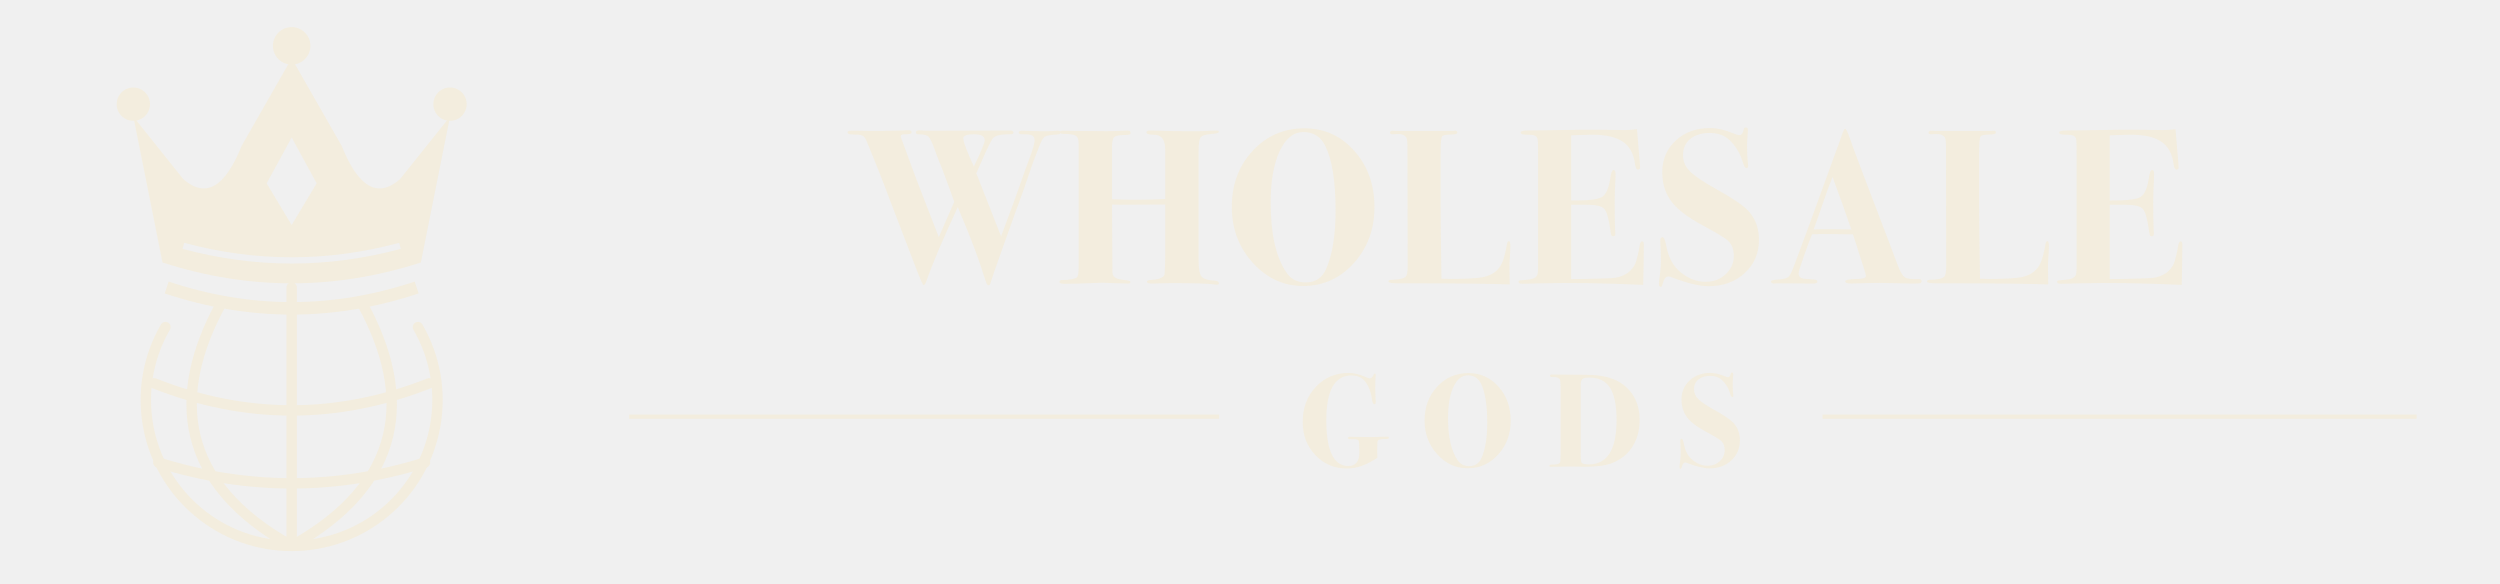
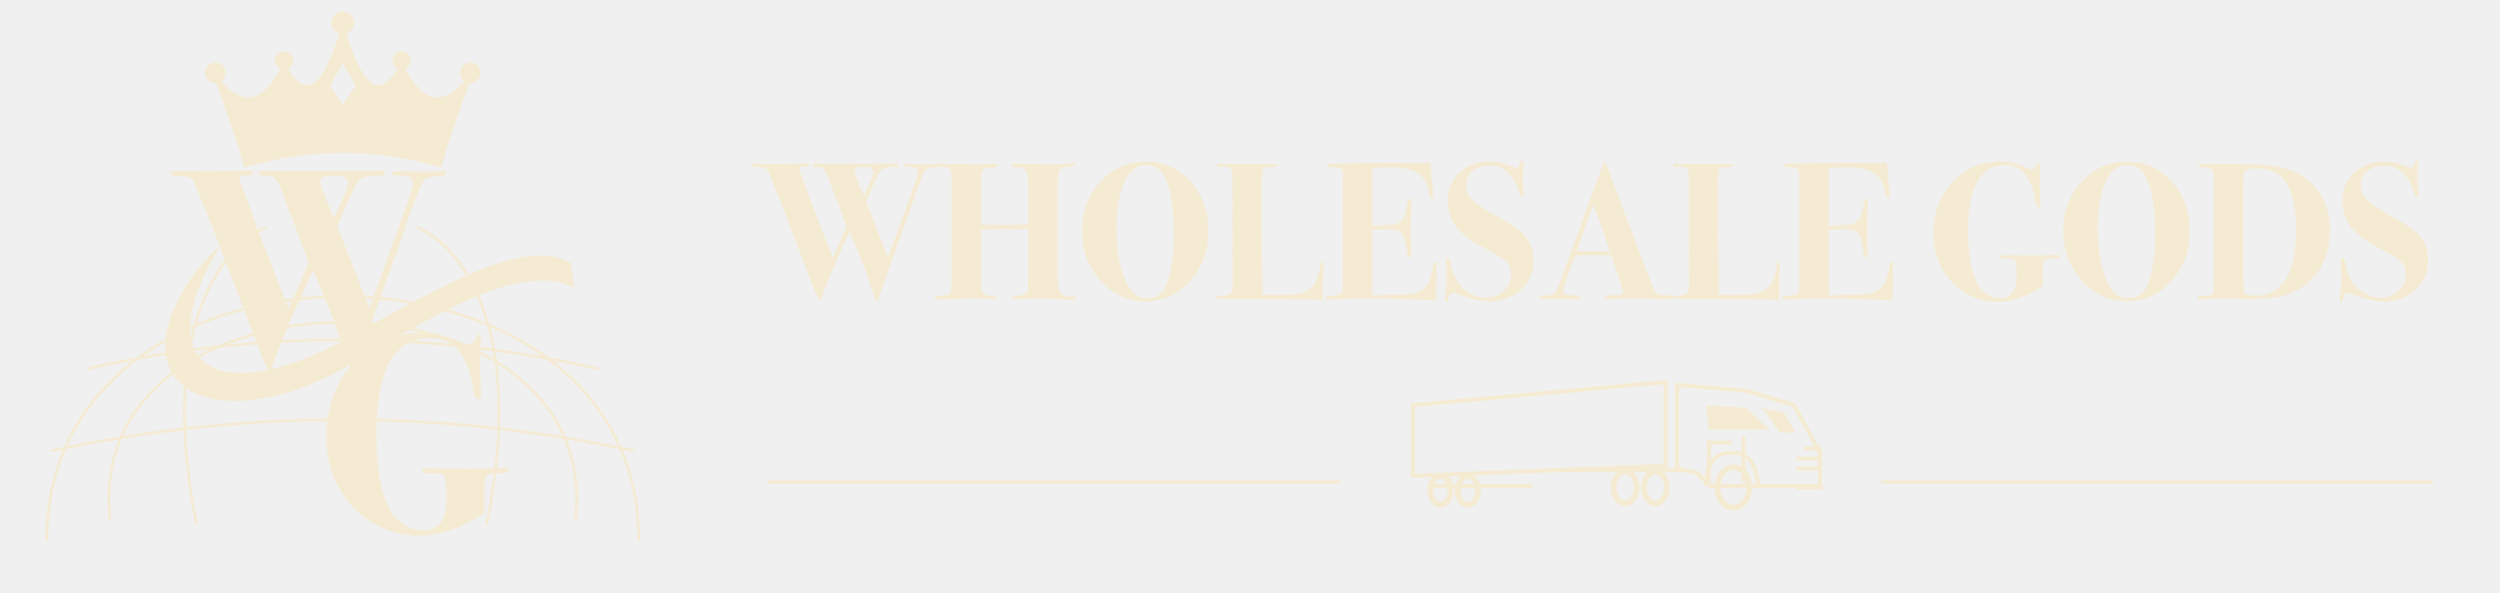
- <svg xmlns="http://www.w3.org/2000/svg" viewBox="0 0 600 140" role="img" aria-labelledby="title">
-   <g transform="translate(10 5)">
-     <g fill="none" stroke="#f3edde" stroke-width="2.5" stroke-linecap="round" stroke-linejoin="round">
-       <path d="M29.7 73.5a35 35 0 1 0 60.6 0" />
-       <path d="M60 64v62M43 68c-12 22-10 43 17 58M77 68c12 22 10 43-17 58M27 87q33 13 66 0M28 106q32 10 64 0" />
+ <svg xmlns="http://www.w3.org/2000/svg" viewBox="0 0 970 230" role="img" aria-label="Wholesale Gods — crowned WG, globe and delivery truck">
+   <defs>
+     <linearGradient id="gold" x1="0" y1="0" x2=".85" y2="1">
+       <stop stop-color="#f4ebd2" />
+       <stop offset="1" stop-color="#f4ebd2" />
+     </linearGradient>
+     <linearGradient id="gold-line" gradientUnits="userSpaceOnUse" x1="0" y1="0" x2="600" y2="350">
+       <stop stop-color="#f4ebd2" />
+       <stop offset="1" stop-color="#f4ebd2" />
+     </linearGradient>
+   </defs>
+   <g transform="translate(4 5) scale(.43)">
+     <g stroke="url(#gold-line)" stroke-width="2.4" fill="none" stroke-linecap="round">
+       <path d="M33 475C33 183 567 183 567 475M90 457C64 220 536 220 510 457M168 461C130 271 201 205 230 194M430 461C468 271 397 205 368 194M38 395Q300 339 562 395M70 321Q300 269 530 321" />
    </g>
-     <defs>
-       <mask id="crown-counter">
-         <rect width="120" height="132" fill="white" />
-         <path d="m60 28 6 11-6 10-6-10Z" fill="black" />
-         <path d="M34 54q26 7 52 0" stroke="black" stroke-width="1.5" fill="none" />
-       </mask>
-     </defs>
-     <path fill="#f3edde" mask="url(#crown-counter)" d="M22 23 34 38Q42 45 48 30L60 9 72 30Q78 45 86 38L98 23 91 58Q60 68 29 58Z" />
-     <g fill="#f3edde">
-       <circle cx="22" cy="20" r="4" />
-       <circle cx="60" cy="6" r="4.5" />
-       <circle cx="98" cy="20" r="4" />
+     <g fill="url(#gold)" stroke="#f4ebd2" stroke-width="2.5" stroke-linejoin="round">
+       <path fill-rule="evenodd" d="M185 57Q220 103 247 46Q275 100 300 12Q325 100 353 46Q380 103 415 57L392 123Q300 94 208 123ZM300 43 313 66 300 85 287 66Z" />
+       <path d="M208 124Q300 97 392 124L388 138Q300 112 212 138Z" />
+       <circle cx="185" cy="54" r="8" />
+       <circle cx="247" cy="43" r="7" />
+       <circle cx="300" cy="9" r="9" />
+       <circle cx="353" cy="43" r="7" />
+       <circle cx="415" cy="54" r="8" />
    </g>
-     <path d="M30 64q30 10 60 0" stroke="#f3edde" stroke-width="3" fill="none" />
+     <g fill="url(#gold)">
+       <path d="M393.23 144.786Q393.23 146.85 389.36 147.108Q377.75 147.624 374.654 149.817Q371.558 152.01 367.688 162.846Q365.366 168.78 360.722 180.906Q357.368 190.968 350.144 211.866Q346.532 221.67 339.308 241.536L326.666 276.882Q313.25 314.292 311.702 319.968Q310.67 323.322 309.38 323.322Q307.832 323.322 306.8 320.871Q305.768 318.42 300.866 303.198Q294.416 283.074 282.032 253.146L273.26 231.99Q247.46 287.202 236.108 319.71Q234.818 323.064 233.27 323.064Q232.238 323.064 226.82 309.39L195.344 227.346Q183.992 196.386 166.19 153.558Q164.384 148.914 160.256 147.882Q157.934 147.108 151.226 147.108Q144.518 147.108 144.518 144.786Q144.518 142.722 148.13 142.722Q147.872 142.722 156.644 142.722Q165.674 142.98 172.124 142.98H181.928L207.986 142.464Q209.276 142.464 212.372 142.206Q214.952 142.206 215.984 142.206Q219.338 142.206 219.338 144.786Q219.338 147.108 211.082 146.85Q206.696 146.85 206.696 149.172Q206.696 150.204 207.212 151.494Q212.888 167.232 224.498 198.45L251.072 267.078L269.132 225.798Q265.262 214.446 254.168 185.034Q252.104 180.39 248.492 170.844Q247.718 168.522 245.912 163.62Q241.526 151.752 238.688 149.301Q235.85 146.85 226.82 146.85Q224.24 146.592 224.24 144.528Q224.24 142.206 229.142 142.206Q228.368 142.206 231.851 142.464Q235.334 142.722 243.332 142.722L333.374 142.464Q338.276 142.206 338.276 144.786Q338.276 146.85 334.406 146.85Q316.088 146.592 313.25 153.042Q308.864 160.008 294.932 192.516Q303.962 215.736 323.828 266.046Q327.956 255.468 332.6 242.568Q336.728 231.732 346.016 205.674Q351.95 188.388 356.078 177.552Q363.044 159.234 363.044 153.816Q363.044 148.656 357.884 147.366Q356.078 146.85 348.596 146.85Q344.468 146.85 344.468 144.786Q344.468 142.722 348.338 142.722L368.72 143.238Q381.878 143.496 388.586 142.722H390.65Q393.23 142.722 393.23 144.786ZM304.736 153.816Q304.736 146.85 292.352 146.85Q279.71 146.85 279.71 151.494Q279.71 157.944 292.094 184.518Q304.736 158.202 304.736 153.816Z" />
+     </g>
+     <g fill="url(#gold)">
+       <path d="M450.145 412.92Q450.145 415.47 440.455 415.215Q428.98 414.96 428.215 420.315Q427.705 423.375 427.705 440.46Q427.705 446.325 427.96 450.915Q397.615 471.57 370.075 471.57Q333.865 471.57 309.513 446.07Q285.16 420.57 285.16 382.575Q285.16 342.285 310.15 315.51Q335.14 288.735 372.88 288.735Q388.435 288.735 405.01 296.385Q411.13 299.19 413.425 299.19Q417.505 299.19 420.31 293.07Q421.585 290.01 423.115 290.01Q424.9 290.01 424.9 292.56Q424.9 293.07 424.135 302.76Q423.88 305.82 423.88 317.295Q423.88 325.965 424.39 334.89Q424.9 343.815 424.9 343.815Q424.9 348.66 422.35 348.66Q418.78 348.66 417.505 338.46Q414.445 316.02 402.715 303.015Q394.045 293.58 378.49 293.58Q330.295 293.58 330.295 379.26Q330.295 432.555 346.105 453.465Q356.05 466.725 372.625 466.725Q393.535 466.725 393.535 440.205Q393.535 420.315 391.877 417.893Q390.22 415.47 383.335 415.47H376.96Q371.605 415.47 371.605 413.175Q371.605 410.88 375.94 410.88Q384.865 410.88 398.38 411.135L414.7 411.39Q419.545 411.39 430.128 411.007Q440.71 410.625 443.77 410.625H447.085Q450.145 410.625 450.145 412.92Z" />
+     </g>
+     <path d="M187 213C120 325 194 355 301 296C390 247 463 203 505 226L508 247C464 225 395 264 311 314C202 380 112 348 149 266C159 243 174 225 187 213Z" fill="url(#gold)" stroke="#f4ebd2" stroke-width="1.5" />
+     <path d="M156 267C125 345 209 359 307 304C393 255 464 217 501 235" fill="none" stroke="#f4ebd2" stroke-width="2" />
  </g>
-   <g fill="#f3edde">
-     <path d="M254.513 31.801Q254.513 32.225 253.718 32.278Q251.333 32.384 250.697 32.835Q250.061 33.285 249.266 35.511Q248.789 36.73 247.835 39.221Q247.146 41.288 245.662 45.581Q244.92 47.595 243.436 51.676L240.839 58.937Q238.083 66.622 237.765 67.788Q237.553 68.477 237.288 68.477Q236.97 68.477 236.758 67.974Q236.546 67.47 235.539 64.343Q234.214 60.209 231.67 54.061L229.868 49.715Q224.568 61.057 222.236 67.735Q221.971 68.424 221.653 68.424Q221.441 68.424 220.328 65.615L213.862 48.761Q211.53 42.401 207.873 33.603Q207.502 32.649 206.654 32.437Q206.177 32.278 204.799 32.278Q203.421 32.278 203.421 31.801Q203.421 31.377 204.163 31.377Q204.11 31.377 205.912 31.377Q207.767 31.43 209.092 31.43H211.106L216.459 31.324Q216.724 31.324 217.36 31.271Q217.89 31.271 218.102 31.271Q218.791 31.271 218.791 31.801Q218.791 32.278 217.095 32.225Q216.194 32.225 216.194 32.702Q216.194 32.914 216.3 33.179Q217.466 36.412 219.851 42.825L225.31 56.923L229.02 48.443Q228.225 46.111 225.946 40.069Q225.522 39.115 224.78 37.154Q224.621 36.677 224.25 35.67Q223.349 33.232 222.766 32.728Q222.183 32.225 220.328 32.225Q219.798 32.172 219.798 31.748Q219.798 31.271 220.805 31.271Q220.646 31.271 221.362 31.324Q222.077 31.377 223.72 31.377L242.217 31.324Q243.224 31.271 243.224 31.801Q243.224 32.225 242.429 32.225Q238.666 32.172 238.083 33.497Q237.182 34.928 234.32 41.606Q236.175 46.376 240.256 56.711Q241.104 54.538 242.058 51.888Q242.906 49.662 244.814 44.309Q246.033 40.758 246.881 38.532Q248.312 34.769 248.312 33.656Q248.312 32.596 247.252 32.331Q246.881 32.225 245.344 32.225Q244.496 32.225 244.496 31.801Q244.496 31.377 245.291 31.377L249.478 31.483Q252.181 31.536 253.559 31.377H253.983Q254.513 31.377 254.513 31.801ZM236.334 33.656Q236.334 32.225 233.79 32.225Q231.193 32.225 231.193 33.179Q231.193 34.504 233.737 39.963Q236.334 34.557 236.334 33.656Z" />
-     <path d="M292.536 68.0Q292.536 68.318 292.059 68.318Q291.688 68.318 291.37 68.265Q289.515 67.947 280.982 67.947Q280.187 67.947 278.544 68.0L276.901 68.053Q275.258 68.106 275.258 67.629Q275.258 67.205 276.583 67.152Q277.749 67.099 278.624 66.702Q279.498 66.304 279.498 65.774Q279.551 65.456 279.604 64.025L279.657 61.375V49.079L268.739 49.132Q267.785 49.132 266.884 49.079L266.99 65.456Q267.043 66.834 269.11 67.099Q270.753 67.311 271.018 67.391Q271.283 67.47 271.283 67.735Q271.283 68.053 270.753 68.053Q270.064 68.053 267.096 67.947Q264.128 67.841 264.605 67.841Q264.287 67.841 261.346 67.974Q258.404 68.106 255.754 68.106H255.224Q254.27 68.106 254.27 67.629Q254.27 67.205 255.012 67.205Q257.503 67.205 258.457 66.569Q258.881 66.304 258.881 63.76V34.504Q258.881 32.808 257.98 32.463Q257.079 32.119 255.065 32.119Q254.376 32.119 254.376 31.695Q254.376 31.43 254.959 31.377Q254.747 31.377 258.934 31.43L265.506 31.483Q267.52 31.483 269.534 31.377Q270.435 31.324 270.594 31.324Q271.336 31.324 271.336 31.854Q271.336 32.225 271.045 32.305Q270.753 32.384 269.19 32.437Q267.626 32.49 267.255 33.1Q266.884 33.709 266.884 35.299V47.807L268.156 47.86Q273.456 48.072 279.657 47.754V35.935Q279.657 32.331 276.954 32.331Q275.152 32.331 275.152 31.801Q275.152 31.324 275.841 31.324H276.371Q277.219 31.324 279.365 31.404Q281.512 31.483 284.056 31.483H288.084L292.006 31.324Q292.536 31.324 292.536 31.642Q292.536 32.013 290.575 32.172Q288.614 32.331 288.137 32.993Q287.66 33.656 287.66 36.306V62.382Q287.66 65.827 288.534 66.542Q289.409 67.258 291.529 67.364Q292.536 67.417 292.536 68.0Z" />
-     <path d="M329.87 49.715Q329.87 57.665 324.915 63.15Q319.959 68.636 312.751 68.636Q305.702 68.636 300.667 63.071Q295.632 57.506 295.632 49.662Q295.632 41.606 300.641 36.2Q305.649 30.794 313.069 30.794Q320.224 30.794 325.047 36.227Q329.87 41.659 329.87 49.715ZM320.542 50.563Q320.542 40.016 318.051 34.981Q316.408 31.695 312.857 31.695Q309.253 31.695 307.107 36.306Q304.96 40.917 304.96 48.655Q304.96 59.891 308.776 65.456Q310.366 67.788 313.387 67.788Q316.885 67.788 318.316 64.449Q320.542 59.255 320.542 50.563Z" />
-     <path d="M362.487 59.043Q362.487 60.05 362.434 60.739Q362.222 63.071 362.275 64.502L362.328 68.265Q355.544 68.0 337.789 68.0H335.563Q333.231 68.0 333.231 67.576Q333.231 67.152 333.973 67.152Q336.623 67.099 337.365 66.41Q337.842 65.986 337.842 63.866L337.789 35.14Q337.789 33.338 337.471 32.914Q336.835 32.119 335.51 32.172L334.185 32.225Q333.602 32.225 333.602 31.801Q333.602 31.377 334.344 31.377Q334.768 31.377 335.192 31.43H348.654Q348.919 31.377 349.237 31.377Q349.767 31.377 349.767 31.801Q349.767 32.278 348.389 32.278Q346.428 32.278 346.084 32.755Q345.739 33.232 345.739 36.942V49.556Q345.739 53.425 345.951 66.887Q346.958 66.94 348.23 66.94Q353.795 66.94 355.915 66.516Q359.254 65.827 360.473 63.124Q361.109 61.746 361.639 58.725Q361.798 57.877 362.116 57.877Q362.487 57.877 362.487 59.043Z" />
-     <path d="M394.521 58.725Q394.521 58.831 394.468 63.654Q394.415 66.198 394.388 67.311Q394.362 68.424 394.362 68.371Q380.37 67.735 369.876 68.0L365.424 68.106Q364.47 68.106 364.47 67.682Q364.47 67.364 364.708 67.311Q364.947 67.258 366.325 67.152Q368.816 66.993 369.028 65.721Q369.134 65.032 369.134 64.184V37.313Q369.134 34.133 369.081 33.815Q369.028 32.967 368.551 32.649Q368.074 32.331 366.59 32.331Q364.947 32.331 364.947 31.854Q364.947 31.324 366.404 31.324Q367.862 31.324 370.459 31.271Q380.211 31.059 386.412 31.165L390.016 31.218Q391.182 31.218 392.878 31.006L393.355 36.783Q393.62 39.539 393.62 40.175Q393.62 40.705 393.09 40.705Q392.56 40.705 392.401 39.327Q391.924 35.67 389.459 34.001Q386.995 32.331 382.172 32.331Q380.688 32.331 377.084 32.49V48.125Q382.914 48.178 384.424 47.303Q385.935 46.429 386.465 42.772Q386.73 40.811 387.26 40.811Q387.737 40.811 387.737 41.765Q387.737 42.719 387.578 45.687Q387.525 46.694 387.525 48.39Q387.525 52.948 387.631 55.28Q387.684 55.598 387.684 56.075Q387.684 56.711 387.207 56.711Q386.836 56.711 386.73 56.472Q386.624 56.234 386.412 54.75Q385.882 50.987 384.954 50.059Q384.027 49.132 380.688 49.132H377.084V66.993L380.476 66.94Q386.306 66.834 387.578 66.675Q389.168 66.463 390.652 65.509Q391.977 64.449 392.481 63.23Q392.984 62.011 393.567 58.725Q393.726 57.93 394.097 57.93Q394.521 57.93 394.521 58.725Z" />
-     <path d="M422.156 57.559Q422.156 62.382 418.737 65.535Q415.319 68.689 410.019 68.689Q406.786 68.689 401.115 66.516Q400.691 66.357 400.373 66.357Q399.472 66.357 398.995 68.265Q398.836 68.848 398.571 68.848Q398.147 68.848 398.147 68.106Q398.147 67.417 398.412 65.668Q398.624 64.237 398.624 62.329Q398.624 60.792 398.571 59.891Q398.465 58.089 398.465 57.771Q398.465 56.923 398.995 56.923Q399.525 56.923 399.949 59.202Q400.691 63.124 403.288 65.297Q406.097 67.629 409.33 67.629Q412.192 67.629 414.153 65.827Q416.114 64.025 416.114 61.428Q416.114 59.202 414.842 57.877Q413.888 56.923 408.694 54.114Q402.917 51.04 400.85 47.966Q398.942 45.157 398.942 41.288Q398.942 36.73 402.175 33.736Q405.408 30.741 410.337 30.741Q412.987 30.741 416.008 32.013Q417.015 32.437 417.439 32.437Q418.234 32.437 418.499 31.059Q418.605 30.582 418.976 30.582Q419.506 30.582 419.506 31.271Q419.506 31.536 419.4 32.755Q419.294 33.974 419.294 34.769Q419.294 37.525 419.506 39.433Q419.559 39.592 419.559 39.857Q419.559 40.334 419.135 40.334Q418.658 40.334 418.181 38.638Q417.704 36.942 416.511 35.273Q415.319 33.603 414.1 32.861Q412.51 31.907 410.39 31.907Q407.422 31.907 405.673 33.338Q403.924 34.769 403.924 37.26Q403.924 39.433 405.567 41.103Q407.21 42.772 411.874 45.369Q417.598 48.549 419.453 50.457Q422.156 53.266 422.156 57.559Z" />
-     <path d="M461.186 67.47Q461.186 67.894 460.788 67.974Q460.391 68.053 458.748 68.053Q458.324 68.053 456.363 68.0Q452.441 67.894 450.957 67.894Q449.208 67.894 447.883 67.947Q445.233 68.053 444.279 68.053Q442.848 68.053 442.848 67.523Q442.848 66.993 445.869 66.94Q446.611 66.94 446.982 66.834Q447.83 66.728 447.83 66.198Q447.83 65.933 447.194 63.972L446.081 60.527Q445.763 59.361 444.703 56.234H443.749L439.615 56.181Q437.389 56.128 434.898 56.234Q434.421 57.294 433.096 61.004L431.93 64.449Q431.665 65.244 431.665 65.721Q431.665 66.622 432.831 66.887Q433.096 66.94 435.428 67.099Q436.17 67.152 436.17 67.576Q436.17 68.053 435.216 68.053L426.471 68.0Q426.153 68.053 425.782 68.053Q425.04 68.053 425.04 67.523Q425.04 67.205 426.683 67.099Q428.803 66.993 429.386 66.304Q429.969 65.615 431.294 61.852Q432.301 59.202 434.209 54.008L440.622 36.359Q441.099 35.193 441.947 32.702Q442.53 30.9 442.848 30.9Q443.166 30.9 444.014 33.338Q445.074 36.465 453.342 58.036Q454.402 60.792 455.462 63.654Q456.363 66.092 457.264 66.622Q457.953 67.046 460.55 66.993Q461.186 66.993 461.186 67.47ZM444.332 55.068Q444.279 54.909 443.961 54.061Q441.841 47.913 440.887 45.422Q440.622 44.733 440.145 43.408L439.827 42.454Q438.873 44.733 437.495 48.761Q435.958 53.266 435.269 55.068Q435.746 55.068 436.435 55.015Q437.071 55.015 437.601 55.015H440.569Q441.788 55.015 444.332 55.068Z" />
-     <path d="M491.736 59.043Q491.736 60.05 491.683 60.739Q491.471 63.071 491.524 64.502L491.577 68.265Q484.793 68.0 467.038 68.0H464.812Q462.48 68.0 462.48 67.576Q462.48 67.152 463.222 67.152Q465.872 67.099 466.614 66.41Q467.091 65.986 467.091 63.866L467.038 35.14Q467.038 33.338 466.72 32.914Q466.084 32.119 464.759 32.172L463.434 32.225Q462.851 32.225 462.851 31.801Q462.851 31.377 463.593 31.377Q464.017 31.377 464.441 31.43H477.903Q478.168 31.377 478.486 31.377Q479.016 31.377 479.016 31.801Q479.016 32.278 477.638 32.278Q475.677 32.278 475.332 32.755Q474.988 33.232 474.988 36.942V49.556Q474.988 53.425 475.2 66.887Q476.207 66.94 477.479 66.94Q483.044 66.94 485.164 66.516Q488.503 65.827 489.722 63.124Q490.358 61.746 490.888 58.725Q491.047 57.877 491.365 57.877Q491.736 57.877 491.736 59.043Z" />
-     <path d="M523.77 58.725Q523.77 58.831 523.717 63.654Q523.664 66.198 523.638 67.311Q523.611 68.424 523.611 68.371Q509.619 67.735 499.125 68.0L494.673 68.106Q493.719 68.106 493.719 67.682Q493.719 67.364 493.957 67.311Q494.196 67.258 495.574 67.152Q498.065 66.993 498.277 65.721Q498.383 65.032 498.383 64.184V37.313Q498.383 34.133 498.33 33.815Q498.277 32.967 497.8 32.649Q497.323 32.331 495.839 32.331Q494.196 32.331 494.196 31.854Q494.196 31.324 495.653 31.324Q497.111 31.324 499.708 31.271Q509.46 31.059 515.661 31.165L519.265 31.218Q520.431 31.218 522.127 31.006L522.604 36.783Q522.869 39.539 522.869 40.175Q522.869 40.705 522.339 40.705Q521.809 40.705 521.65 39.327Q521.173 35.67 518.708 34.001Q516.244 32.331 511.421 32.331Q509.937 32.331 506.333 32.49V48.125Q512.163 48.178 513.673 47.303Q515.184 46.429 515.714 42.772Q515.979 40.811 516.509 40.811Q516.986 40.811 516.986 41.765Q516.986 42.719 516.827 45.687Q516.774 46.694 516.774 48.39Q516.774 52.948 516.88 55.28Q516.933 55.598 516.933 56.075Q516.933 56.711 516.456 56.711Q516.085 56.711 515.979 56.472Q515.873 56.234 515.661 54.75Q515.131 50.987 514.203 50.059Q513.276 49.132 509.937 49.132H506.333V66.993L509.725 66.94Q515.555 66.834 516.827 66.675Q518.417 66.463 519.901 65.509Q521.226 64.449 521.729 63.23Q522.233 62.011 522.816 58.725Q522.975 57.93 523.346 57.93Q523.77 57.93 523.77 58.725Z" />
+   <g fill="url(#gold)">
+     <path d="M364.957 64.167Q364.957 64.774 363.819 64.85Q360.404 65.002 359.493 65.647Q358.583 66.292 357.444 69.479Q356.761 71.225 355.395 74.792Q354.409 77.751 352.284 83.898Q351.221 86.782 349.096 92.626L345.378 103.023Q341.431 114.027 340.976 115.696Q340.673 116.683 340.293 116.683Q339.838 116.683 339.534 115.962Q339.231 115.241 337.789 110.764Q335.891 104.844 332.249 96.041L329.668 89.818Q322.079 106.058 318.74 115.621Q318.361 116.607 317.905 116.607Q317.602 116.607 316.008 112.585L306.75 88.452Q303.41 79.345 298.174 66.747Q297.643 65.381 296.428 65.078Q295.745 64.85 293.772 64.85Q291.799 64.85 291.799 64.167Q291.799 63.56 292.862 63.56Q292.786 63.56 295.366 63.56Q298.022 63.636 299.919 63.636H302.803L310.468 63.484Q310.848 63.484 311.758 63.408Q312.517 63.408 312.821 63.408Q313.807 63.408 313.807 64.167Q313.807 64.85 311.379 64.774Q310.089 64.774 310.089 65.457Q310.089 65.761 310.241 66.14Q311.91 70.769 315.325 79.952L323.142 100.139L328.454 87.996Q327.316 84.657 324.053 76.006Q323.445 74.64 322.383 71.832Q322.155 71.149 321.624 69.707Q320.334 66.216 319.499 65.495Q318.664 64.774 316.008 64.774Q315.249 64.698 315.249 64.091Q315.249 63.408 316.691 63.408Q316.464 63.408 317.488 63.484Q318.513 63.56 320.865 63.56L347.351 63.484Q348.793 63.408 348.793 64.167Q348.793 64.774 347.654 64.774Q342.266 64.698 341.431 66.595Q340.141 68.644 336.043 78.207Q338.699 85.037 344.543 99.835Q345.757 96.724 347.123 92.929Q348.337 89.742 351.069 82.077Q352.815 76.992 354.029 73.805Q356.078 68.417 356.078 66.823Q356.078 65.305 354.56 64.926Q354.029 64.774 351.828 64.774Q350.614 64.774 350.614 64.167Q350.614 63.56 351.752 63.56L357.748 63.712Q361.618 63.788 363.591 63.56H364.198Q364.957 63.56 364.957 64.167ZM338.927 66.823Q338.927 64.774 335.284 64.774Q331.566 64.774 331.566 66.14Q331.566 68.037 335.208 75.854Q338.927 68.113 338.927 66.823Z" />
+     <path d="M417.398 116.0Q417.398 116.455 416.715 116.455Q416.183 116.455 415.728 116.379Q413.072 115.924 400.853 115.924Q399.715 115.924 397.363 116.0L395.01 116.076Q392.657 116.152 392.657 115.469Q392.657 114.862 394.555 114.786Q396.224 114.71 397.476 114.141Q398.729 113.572 398.729 112.813Q398.804 112.357 398.88 110.308L398.956 106.514V88.907L383.323 88.983Q381.957 88.983 380.667 88.907L380.818 112.357Q380.894 114.33 383.854 114.71Q386.207 115.013 386.586 115.127Q386.966 115.241 386.966 115.621Q386.966 116.076 386.207 116.076Q385.22 116.076 380.97 115.924Q376.72 115.772 377.403 115.772Q376.948 115.772 372.736 115.962Q368.524 116.152 364.73 116.152H363.971Q362.605 116.152 362.605 115.469Q362.605 114.862 363.667 114.862Q367.234 114.862 368.6 113.951Q369.207 113.572 369.207 109.929V68.037Q369.207 65.609 367.917 65.116Q366.627 64.622 363.743 64.622Q362.757 64.622 362.757 64.015Q362.757 63.636 363.591 63.56Q363.288 63.56 369.283 63.636L378.694 63.712Q381.577 63.712 384.461 63.56Q385.751 63.484 385.979 63.484Q387.041 63.484 387.041 64.243Q387.041 64.774 386.624 64.888Q386.207 65.002 383.968 65.078Q381.729 65.154 381.198 66.026Q380.667 66.899 380.667 69.176V87.086L382.488 87.162Q390.077 87.465 398.956 87.01V70.086Q398.956 64.926 395.086 64.926Q392.506 64.926 392.506 64.167Q392.506 63.484 393.492 63.484H394.251Q395.465 63.484 398.539 63.598Q401.612 63.712 405.255 63.712H411.023L416.639 63.484Q417.398 63.484 417.398 63.939Q417.398 64.471 414.59 64.698Q411.782 64.926 411.099 65.874Q410.416 66.823 410.416 70.618V107.956Q410.416 112.888 411.668 113.913Q412.92 114.938 415.956 115.089Q417.398 115.165 417.398 116.0Z" />
+     <path d="M468.851 89.818Q468.851 101.201 461.755 109.056Q454.66 116.911 444.339 116.911Q434.245 116.911 427.036 108.942Q419.826 100.974 419.826 89.742Q419.826 78.207 426.998 70.466Q434.169 62.725 444.794 62.725Q455.039 62.725 461.945 70.504Q468.851 78.283 468.851 89.818ZM455.494 91.032Q455.494 75.93 451.928 68.72Q449.575 64.015 444.49 64.015Q439.33 64.015 436.256 70.618Q433.183 77.22 433.183 88.3Q433.183 104.389 438.647 112.357Q440.924 115.696 445.249 115.696Q450.258 115.696 452.307 110.915Q455.494 103.478 455.494 91.032Z" />
+     <path d="M513.55 103.175Q513.55 104.616 513.475 105.603Q513.171 108.942 513.247 110.991L513.323 116.379Q503.609 116.0 478.186 116.0H474.998Q471.659 116.0 471.659 115.393Q471.659 114.786 472.722 114.786Q476.516 114.71 477.579 113.723Q478.262 113.116 478.262 110.081L478.186 68.948Q478.186 66.368 477.73 65.761Q476.82 64.622 474.922 64.698L473.025 64.774Q472.19 64.774 472.19 64.167Q472.19 63.56 473.253 63.56Q473.86 63.56 474.467 63.636H493.743Q494.123 63.56 494.578 63.56Q495.337 63.56 495.337 64.167Q495.337 64.85 493.364 64.85Q490.556 64.85 490.062 65.533Q489.569 66.216 489.569 71.528V89.59Q489.569 95.13 489.873 114.406Q491.315 114.482 493.136 114.482Q501.104 114.482 504.14 113.875Q508.921 112.888 510.667 109.018Q511.577 107.045 512.336 102.719Q512.564 101.505 513.019 101.505Q513.55 101.505 513.55 103.175Z" />
+     <path d="M557.415 102.719Q557.415 102.871 557.339 109.777Q557.263 113.42 557.225 115.013Q557.187 116.607 557.187 116.531Q537.152 115.621 522.126 116.0L515.751 116.152Q514.385 116.152 514.385 115.545Q514.385 115.089 514.727 115.013Q515.068 114.938 517.041 114.786Q520.608 114.558 520.912 112.737Q521.064 111.75 521.064 110.536V72.06Q521.064 67.506 520.988 67.051Q520.912 65.837 520.229 65.381Q519.546 64.926 517.421 64.926Q515.068 64.926 515.068 64.243Q515.068 63.484 517.155 63.484Q519.242 63.484 522.961 63.408Q536.925 63.104 545.804 63.256L550.964 63.332Q552.634 63.332 555.062 63.029L555.745 71.301Q556.125 75.247 556.125 76.158Q556.125 76.917 555.366 76.917Q554.607 76.917 554.379 74.943Q553.696 69.707 550.168 67.316Q546.639 64.926 539.733 64.926Q537.608 64.926 532.447 65.154V87.541Q540.795 87.617 542.958 86.365Q545.121 85.113 545.88 79.876Q546.259 77.068 547.018 77.068Q547.701 77.068 547.701 78.434Q547.701 79.8 547.473 84.05Q547.398 85.492 547.398 87.921Q547.398 94.447 547.549 97.786Q547.625 98.242 547.625 98.925Q547.625 99.835 546.942 99.835Q546.411 99.835 546.259 99.494Q546.107 99.152 545.804 97.027Q545.045 91.639 543.717 90.311Q542.389 88.983 537.608 88.983H532.447V114.558L537.304 114.482Q545.652 114.33 547.473 114.103Q549.75 113.799 551.875 112.433Q553.772 110.915 554.493 109.17Q555.214 107.424 556.049 102.719Q556.277 101.581 556.808 101.581Q557.415 101.581 557.415 102.719Z" />
+     <path d="M594.981 101.05Q594.981 107.956 590.086 112.471Q585.191 116.987 577.602 116.987Q572.973 116.987 564.852 113.875Q564.245 113.647 563.79 113.647Q562.5 113.647 561.817 116.379Q561.589 117.214 561.21 117.214Q560.602 117.214 560.602 116.152Q560.602 115.165 560.982 112.661Q561.285 110.612 561.285 107.88Q561.285 105.679 561.21 104.389Q561.058 101.809 561.058 101.353Q561.058 100.139 561.817 100.139Q562.576 100.139 563.183 103.402Q564.245 109.018 567.964 112.13Q571.986 115.469 576.615 115.469Q580.713 115.469 583.521 112.888Q586.329 110.308 586.329 106.59Q586.329 103.402 584.508 101.505Q583.142 100.139 575.705 96.117Q567.433 91.715 564.473 87.313Q561.741 83.291 561.741 77.751Q561.741 71.225 566.37 66.937Q570.999 62.649 578.057 62.649Q581.852 62.649 586.177 64.471Q587.619 65.078 588.227 65.078Q589.365 65.078 589.744 63.104Q589.896 62.421 590.427 62.421Q591.186 62.421 591.186 63.408Q591.186 63.788 591.034 65.533Q590.883 67.278 590.883 68.417Q590.883 72.363 591.186 75.095Q591.262 75.323 591.262 75.702Q591.262 76.385 590.655 76.385Q589.972 76.385 589.289 73.957Q588.606 71.528 586.898 69.138Q585.191 66.747 583.445 65.685Q581.169 64.319 578.133 64.319Q573.883 64.319 571.379 66.368Q568.874 68.417 568.874 71.984Q568.874 75.095 571.227 77.486Q573.58 79.876 580.258 83.595Q588.454 88.148 591.11 90.88Q594.981 94.903 594.981 101.05Z" />
+     <path d="M648.863 115.241Q648.863 115.848 648.294 115.962Q647.724 116.076 645.372 116.076Q644.765 116.076 641.957 116.0Q636.341 115.848 634.216 115.848Q631.712 115.848 629.814 115.924Q626.02 116.076 624.654 116.076Q622.605 116.076 622.605 115.317Q622.605 114.558 626.931 114.482Q627.993 114.482 628.524 114.33Q629.738 114.179 629.738 113.42Q629.738 113.04 628.828 110.232L627.234 105.299Q626.779 103.63 625.261 99.152H623.895L617.975 99.076Q614.788 99.001 611.221 99.152Q610.538 100.67 608.641 105.982L606.971 110.915Q606.592 112.054 606.592 112.737Q606.592 114.027 608.262 114.406Q608.641 114.482 611.98 114.71Q613.043 114.786 613.043 115.393Q613.043 116.076 611.677 116.076L599.155 116.0Q598.699 116.076 598.168 116.076Q597.106 116.076 597.106 115.317Q597.106 114.862 599.458 114.71Q602.494 114.558 603.329 113.572Q604.163 112.585 606.061 107.197Q607.503 103.402 610.235 95.965L619.417 70.694Q620.1 69.024 621.315 65.457Q622.149 62.877 622.605 62.877Q623.06 62.877 624.274 66.368Q625.792 70.845 637.631 101.733Q639.149 105.679 640.667 109.777Q641.957 113.268 643.247 114.027Q644.234 114.634 647.952 114.558Q648.863 114.558 648.863 115.241ZM624.73 97.483Q624.654 97.255 624.198 96.041Q621.163 87.238 619.797 83.671Q619.417 82.684 618.734 80.787L618.279 79.421Q616.913 82.684 614.94 88.452Q612.739 94.903 611.752 97.483Q612.435 97.483 613.422 97.407Q614.333 97.407 615.092 97.407H619.342Q621.087 97.407 624.73 97.483Z" />
+     <path d="M690.602 103.175Q690.602 104.616 690.527 105.603Q690.223 108.942 690.299 110.991L690.375 116.379Q680.661 116.0 655.238 116.0H652.05Q648.711 116.0 648.711 115.393Q648.711 114.786 649.773 114.786Q653.568 114.71 654.63 113.723Q655.313 113.116 655.313 110.081L655.238 68.948Q655.238 66.368 654.782 65.761Q653.872 64.622 651.974 64.698L650.077 64.774Q649.242 64.774 649.242 64.167Q649.242 63.56 650.305 63.56Q650.912 63.56 651.519 63.636H670.795Q671.175 63.56 671.63 63.56Q672.389 63.56 672.389 64.167Q672.389 64.85 670.416 64.85Q667.608 64.85 667.114 65.533Q666.621 66.216 666.621 71.528V89.59Q666.621 95.13 666.925 114.406Q668.367 114.482 670.188 114.482Q678.156 114.482 681.192 113.875Q685.973 112.888 687.719 109.018Q688.629 107.045 689.388 102.719Q689.616 101.505 690.071 101.505Q690.602 101.505 690.602 103.175Z" />
+     <path d="M734.467 102.719Q734.467 102.871 734.391 109.777Q734.315 113.42 734.277 115.013Q734.239 116.607 734.239 116.531Q714.204 115.621 699.178 116.0L692.803 116.152Q691.437 116.152 691.437 115.545Q691.437 115.089 691.779 115.013Q692.12 114.938 694.093 114.786Q697.66 114.558 697.964 112.737Q698.116 111.75 698.116 110.536V72.06Q698.116 67.506 698.04 67.051Q697.964 65.837 697.281 65.381Q696.598 64.926 694.473 64.926Q692.12 64.926 692.12 64.243Q692.12 63.484 694.207 63.484Q696.294 63.484 700.013 63.408Q713.977 63.104 722.856 63.256L728.016 63.332Q729.686 63.332 732.114 63.029L732.797 71.301Q733.177 75.247 733.177 76.158Q733.177 76.917 732.418 76.917Q731.659 76.917 731.431 74.943Q730.748 69.707 727.219 67.316Q723.691 64.926 716.785 64.926Q714.66 64.926 709.499 65.154V87.541Q717.847 87.617 720.01 86.365Q722.173 85.113 722.932 79.876Q723.311 77.068 724.07 77.068Q724.753 77.068 724.753 78.434Q724.753 79.8 724.525 84.05Q724.45 85.492 724.45 87.921Q724.45 94.447 724.601 97.786Q724.677 98.242 724.677 98.925Q724.677 99.835 723.994 99.835Q723.463 99.835 723.311 99.494Q723.159 99.152 722.856 97.027Q722.097 91.639 720.769 90.311Q719.441 88.983 714.66 88.983H709.499V114.558L714.356 114.482Q722.704 114.33 724.525 114.103Q726.802 113.799 728.927 112.433Q730.824 110.915 731.545 109.17Q732.266 107.424 733.101 102.719Q733.329 101.581 733.86 101.581Q734.467 101.581 734.467 102.719Z" />
+     <path d="" />
+     <path d="M799.277 99.608Q799.277 100.367 796.393 100.291Q792.978 100.215 792.751 101.809Q792.599 102.719 792.599 107.804Q792.599 109.549 792.675 110.915Q783.644 117.062 775.448 117.062Q764.671 117.062 757.424 109.473Q750.176 101.884 750.176 90.577Q750.176 78.586 757.614 70.618Q765.051 62.649 776.283 62.649Q780.912 62.649 785.845 64.926Q787.666 65.761 788.349 65.761Q789.563 65.761 790.398 63.939Q790.778 63.029 791.233 63.029Q791.764 63.029 791.764 63.788Q791.764 63.939 791.536 66.823Q791.461 67.734 791.461 71.149Q791.461 73.729 791.612 76.385Q791.764 79.041 791.764 79.041Q791.764 80.483 791.005 80.483Q789.943 80.483 789.563 77.448Q788.653 70.769 785.162 66.899Q782.581 64.091 777.952 64.091Q763.609 64.091 763.609 89.59Q763.609 105.451 768.314 111.674Q771.274 115.621 776.207 115.621Q782.43 115.621 782.43 107.728Q782.43 101.809 781.936 101.088Q781.443 100.367 779.394 100.367H777.497Q775.903 100.367 775.903 99.684Q775.903 99.001 777.193 99.001Q779.849 99.001 783.872 99.076L788.729 99.152Q790.17 99.152 793.32 99.039Q796.469 98.925 797.38 98.925H798.367Q799.277 98.925 799.277 99.608Z" />
+     <path d="M849.593 89.818Q849.593 101.201 842.497 109.056Q835.401 116.911 825.08 116.911Q814.987 116.911 807.777 108.942Q800.567 100.974 800.567 89.742Q800.567 78.207 807.739 70.466Q814.911 62.725 825.535 62.725Q835.781 62.725 842.687 70.504Q849.593 78.283 849.593 89.818ZM836.236 91.032Q836.236 75.93 832.669 68.72Q830.316 64.015 825.232 64.015Q820.071 64.015 816.998 70.618Q813.924 77.22 813.924 88.3Q813.924 104.389 819.388 112.357Q821.665 115.696 825.991 115.696Q830.999 115.696 833.048 110.915Q836.236 103.478 836.236 91.032Z" />
+     <path d="M904.006 89.438Q904.006 98.09 900.06 104.389Q895.961 110.991 888.145 114.027Q882.832 116.076 872.284 116.076Q872.132 116.076 870.614 116.0Q869.096 115.924 866.212 115.924H863.48Q863.329 115.924 858.548 116.0L853.766 116.076Q852.628 116.076 852.628 115.469Q852.628 114.71 854.753 114.786Q858.016 114.862 858.699 113.647Q859.003 113.116 859.003 109.018V70.39Q859.003 67.051 858.548 66.292Q857.789 64.926 854.677 65.002Q853.008 65.078 853.008 64.243Q853.008 63.56 854.07 63.56H855.436Q859.989 63.56 864.239 63.636Q870.311 63.712 873.65 63.712Q887.462 63.712 894.823 69.403Q904.006 76.537 904.006 89.438ZM890.877 89.438Q890.877 76.917 887.158 71.111Q883.44 65.305 875.471 65.305Q872.587 65.305 871.677 65.912Q870.462 66.671 870.462 69.479V108.335Q870.462 113.344 871.069 113.875Q871.98 114.71 875.092 114.71Q890.877 114.71 890.877 89.438Z" />
+     <path d="M942.103 101.05Q942.103 107.956 937.208 112.471Q932.313 116.987 924.724 116.987Q920.095 116.987 911.974 113.875Q911.367 113.647 910.912 113.647Q909.622 113.647 908.939 116.379Q908.711 117.214 908.332 117.214Q907.724 117.214 907.724 116.152Q907.724 115.165 908.104 112.661Q908.407 110.612 908.407 107.88Q908.407 105.679 908.332 104.389Q908.18 101.809 908.18 101.353Q908.18 100.139 908.939 100.139Q909.698 100.139 910.305 103.402Q911.367 109.018 915.086 112.13Q919.108 115.469 923.737 115.469Q927.835 115.469 930.643 112.888Q933.451 110.308 933.451 106.59Q933.451 103.402 931.63 101.505Q930.264 100.139 922.827 96.117Q914.555 91.715 911.595 87.313Q908.863 83.291 908.863 77.751Q908.863 71.225 913.492 66.937Q918.121 62.649 925.179 62.649Q928.974 62.649 933.299 64.471Q934.741 65.078 935.349 65.078Q936.487 65.078 936.866 63.104Q937.018 62.421 937.549 62.421Q938.308 62.421 938.308 63.408Q938.308 63.788 938.156 65.533Q938.005 67.278 938.005 68.417Q938.005 72.363 938.308 75.095Q938.384 75.323 938.384 75.702Q938.384 76.385 937.777 76.385Q937.094 76.385 936.411 73.957Q935.728 71.528 934.02 69.138Q932.313 66.747 930.567 65.685Q928.291 64.319 925.255 64.319Q921.005 64.319 918.501 66.368Q915.996 68.417 915.996 71.984Q915.996 75.095 918.349 77.486Q920.702 79.876 927.38 83.595Q935.576 88.148 938.232 90.88Q942.103 94.903 942.103 101.05Z" />
  </g>
-   <g fill="#f3edde">
-     <path d="M333.352 105.088Q333.352 105.408 332.136 105.376Q330.696 105.344 330.6 106.016Q330.536 106.4 330.536 108.544Q330.536 109.28 330.568 109.856Q326.76 112.448 323.304 112.448Q318.76 112.448 315.704 109.248Q312.648 106.048 312.648 101.28Q312.648 96.224 315.784 92.864Q318.92 89.504 323.656 89.504Q325.608 89.504 327.688 90.464Q328.456 90.816 328.744 90.816Q329.256 90.816 329.608 90.048Q329.768 89.664 329.96 89.664Q330.184 89.664 330.184 89.984Q330.184 90.048 330.088 91.264Q330.056 91.648 330.056 93.088Q330.056 94.176 330.12 95.296Q330.184 96.416 330.184 96.416Q330.184 97.024 329.864 97.024Q329.416 97.024 329.256 95.744Q328.872 92.928 327.4 91.296Q326.312 90.112 324.36 90.112Q318.312 90.112 318.312 100.864Q318.312 107.552 320.296 110.176Q321.544 111.84 323.624 111.84Q326.248 111.84 326.248 108.512Q326.248 106.016 326.04 105.712Q325.832 105.408 324.968 105.408H324.168Q323.496 105.408 323.496 105.12Q323.496 104.832 324.04 104.832Q325.16 104.832 326.856 104.864L328.904 104.896Q329.512 104.896 330.84 104.848Q332.168 104.8 332.552 104.8H332.968Q333.352 104.8 333.352 105.088Z" />
-     <path d="M362.568 100.96Q362.568 105.76 359.576 109.072Q356.584 112.384 352.232 112.384Q347.976 112.384 344.936 109.024Q341.896 105.664 341.896 100.928Q341.896 96.064 344.92 92.8Q347.944 89.536 352.424 89.536Q356.744 89.536 359.656 92.816Q362.568 96.096 362.568 100.96ZM356.936 101.472Q356.936 95.104 355.432 92.064Q354.44 90.08 352.296 90.08Q350.12 90.08 348.824 92.864Q347.528 95.648 347.528 100.32Q347.528 107.104 349.832 110.464Q350.792 111.872 352.616 111.872Q354.728 111.872 355.592 109.856Q356.936 106.72 356.936 101.472Z" />
-     <path d="M393.512 100.8Q393.512 104.448 391.848 107.104Q390.12 109.888 386.824 111.168Q384.584 112.032 380.136 112.032Q380.072 112.032 379.432 112.0Q378.792 111.968 377.576 111.968H376.424Q376.36 111.968 374.344 112.0L372.328 112.032Q371.848 112.032 371.848 111.776Q371.848 111.456 372.744 111.488Q374.12 111.52 374.408 111.008Q374.536 110.784 374.536 109.056V92.768Q374.536 91.36 374.344 91.04Q374.024 90.464 372.712 90.496Q372.008 90.528 372.008 90.176Q372.008 89.888 372.456 89.888H373.032Q374.952 89.888 376.744 89.92Q379.304 89.952 380.712 89.952Q386.536 89.952 389.64 92.352Q393.512 95.36 393.512 100.8ZM387.976 100.8Q387.976 95.52 386.408 93.072Q384.84 90.624 381.48 90.624Q380.264 90.624 379.88 90.88Q379.368 91.2 379.368 92.384V108.768Q379.368 110.88 379.624 111.104Q380.008 111.456 381.32 111.456Q387.976 111.456 387.976 100.8Z" />
-     <path d="M417.576 105.696Q417.576 108.608 415.512 110.512Q413.448 112.416 410.248 112.416Q408.296 112.416 404.872 111.104Q404.616 111.008 404.424 111.008Q403.88 111.008 403.592 112.16Q403.496 112.512 403.336 112.512Q403.08 112.512 403.08 112.064Q403.08 111.648 403.24 110.592Q403.368 109.728 403.368 108.576Q403.368 107.648 403.336 107.104Q403.272 106.016 403.272 105.824Q403.272 105.312 403.592 105.312Q403.912 105.312 404.168 106.688Q404.616 109.056 406.184 110.368Q407.88 111.776 409.832 111.776Q411.56 111.776 412.744 110.688Q413.928 109.6 413.928 108.032Q413.928 106.688 413.16 105.888Q412.584 105.312 409.448 103.616Q405.96 101.76 404.712 99.904Q403.56 98.208 403.56 95.872Q403.56 93.12 405.512 91.312Q407.464 89.504 410.44 89.504Q412.04 89.504 413.864 90.272Q414.472 90.528 414.728 90.528Q415.208 90.528 415.368 89.696Q415.432 89.408 415.656 89.408Q415.976 89.408 415.976 89.824Q415.976 89.984 415.912 90.72Q415.848 91.456 415.848 91.936Q415.848 93.6 415.976 94.752Q416.008 94.848 416.008 95.008Q416.008 95.296 415.752 95.296Q415.464 95.296 415.176 94.272Q414.888 93.248 414.168 92.24Q413.448 91.232 412.712 90.784Q411.752 90.208 410.472 90.208Q408.68 90.208 407.624 91.072Q406.568 91.936 406.568 93.44Q406.568 94.752 407.56 95.76Q408.552 96.768 411.368 98.336Q414.824 100.256 415.944 101.408Q417.576 103.104 417.576 105.696Z" />
+   <g transform="translate(546 146) scale(.56)">
+     <g stroke="url(#gold-line)" stroke-width="2.8" stroke-linecap="round" stroke-linejoin="round">
+       <path d="M4 20 179 4V62L4 69ZM187 6V64L201 67 210 76H286V53L268 20 235 10Z" fill="none" />
+       <path d="M207 20 235 22 251 37H209ZM246 22 261 25 269 39H258Z" fill="url(#gold)" stroke="none" />
+       <path d="M191 65H99M18 76H86M209 46H224M276 50H286M271 57H285M271 64H285M209 74V45M233 43V72" fill="none" />
+       <path d="M207 75Q208 52 226 53Q241 53 243 75M270 77H287" fill="none" />
+       <g fill="none" stroke-width="4">
+         <ellipse cx="23" cy="79" rx="7" ry="10" />
+         <ellipse cx="42" cy="79" rx="7" ry="10" />
+         <ellipse cx="151" cy="77" rx="8" ry="11" />
+         <ellipse cx="172" cy="77" rx="8" ry="11" />
+         <ellipse cx="226" cy="77" rx="11" ry="14" />
+       </g>
+     </g>
  </g>
-   <path d="M151 100h141.6M437.4 100H580" stroke="#f3edde" stroke-width="1" />
+   <path d="M298 187H520M730 187H944" stroke="url(#gold-line)" stroke-width="1.2" />
</svg>
